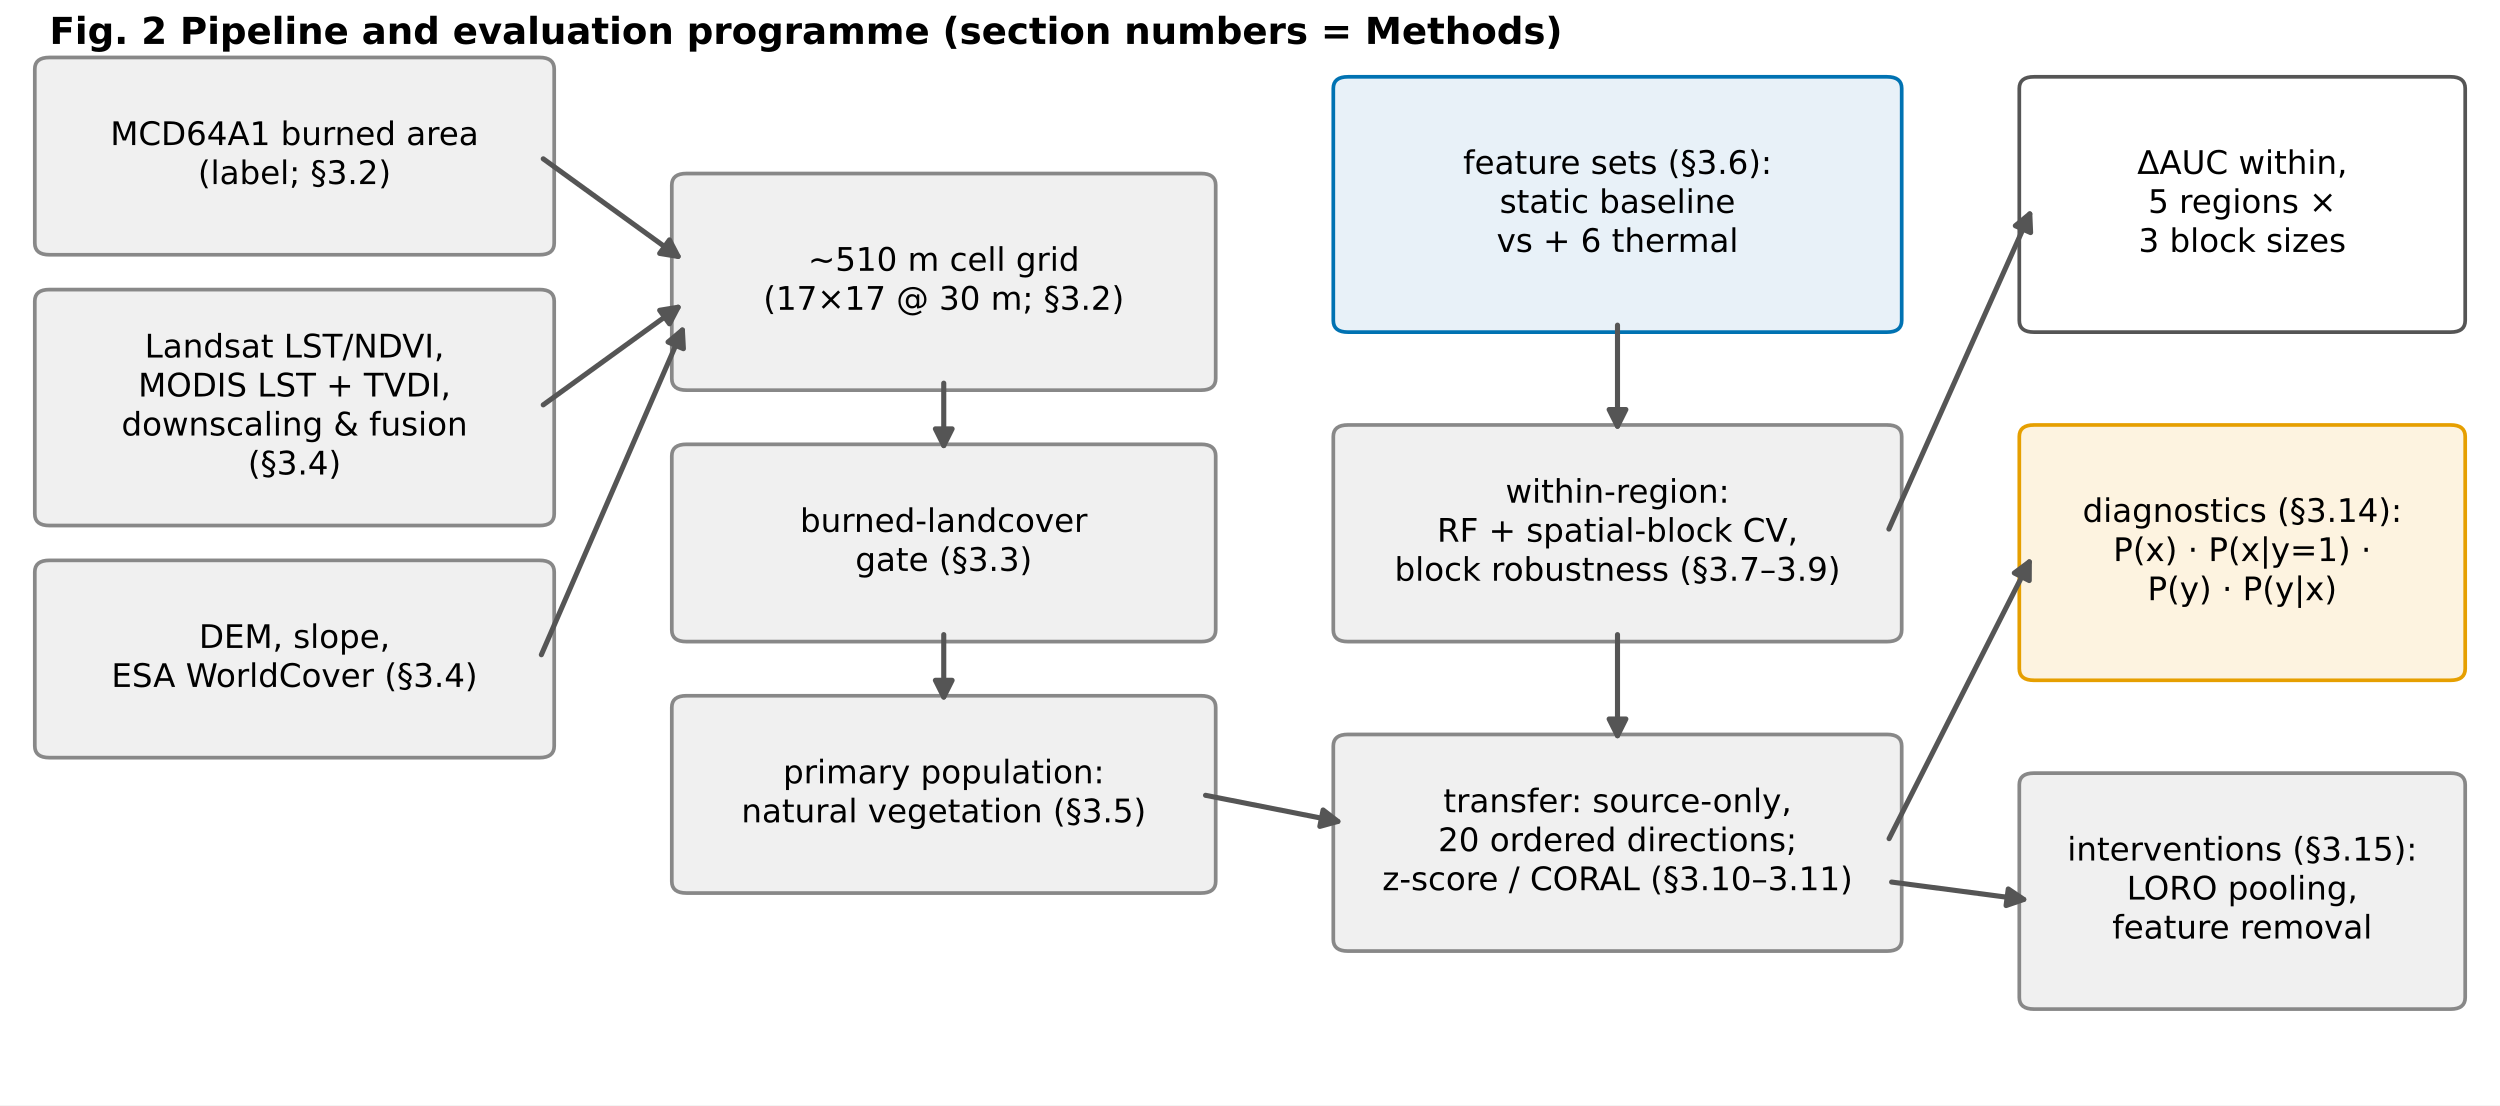
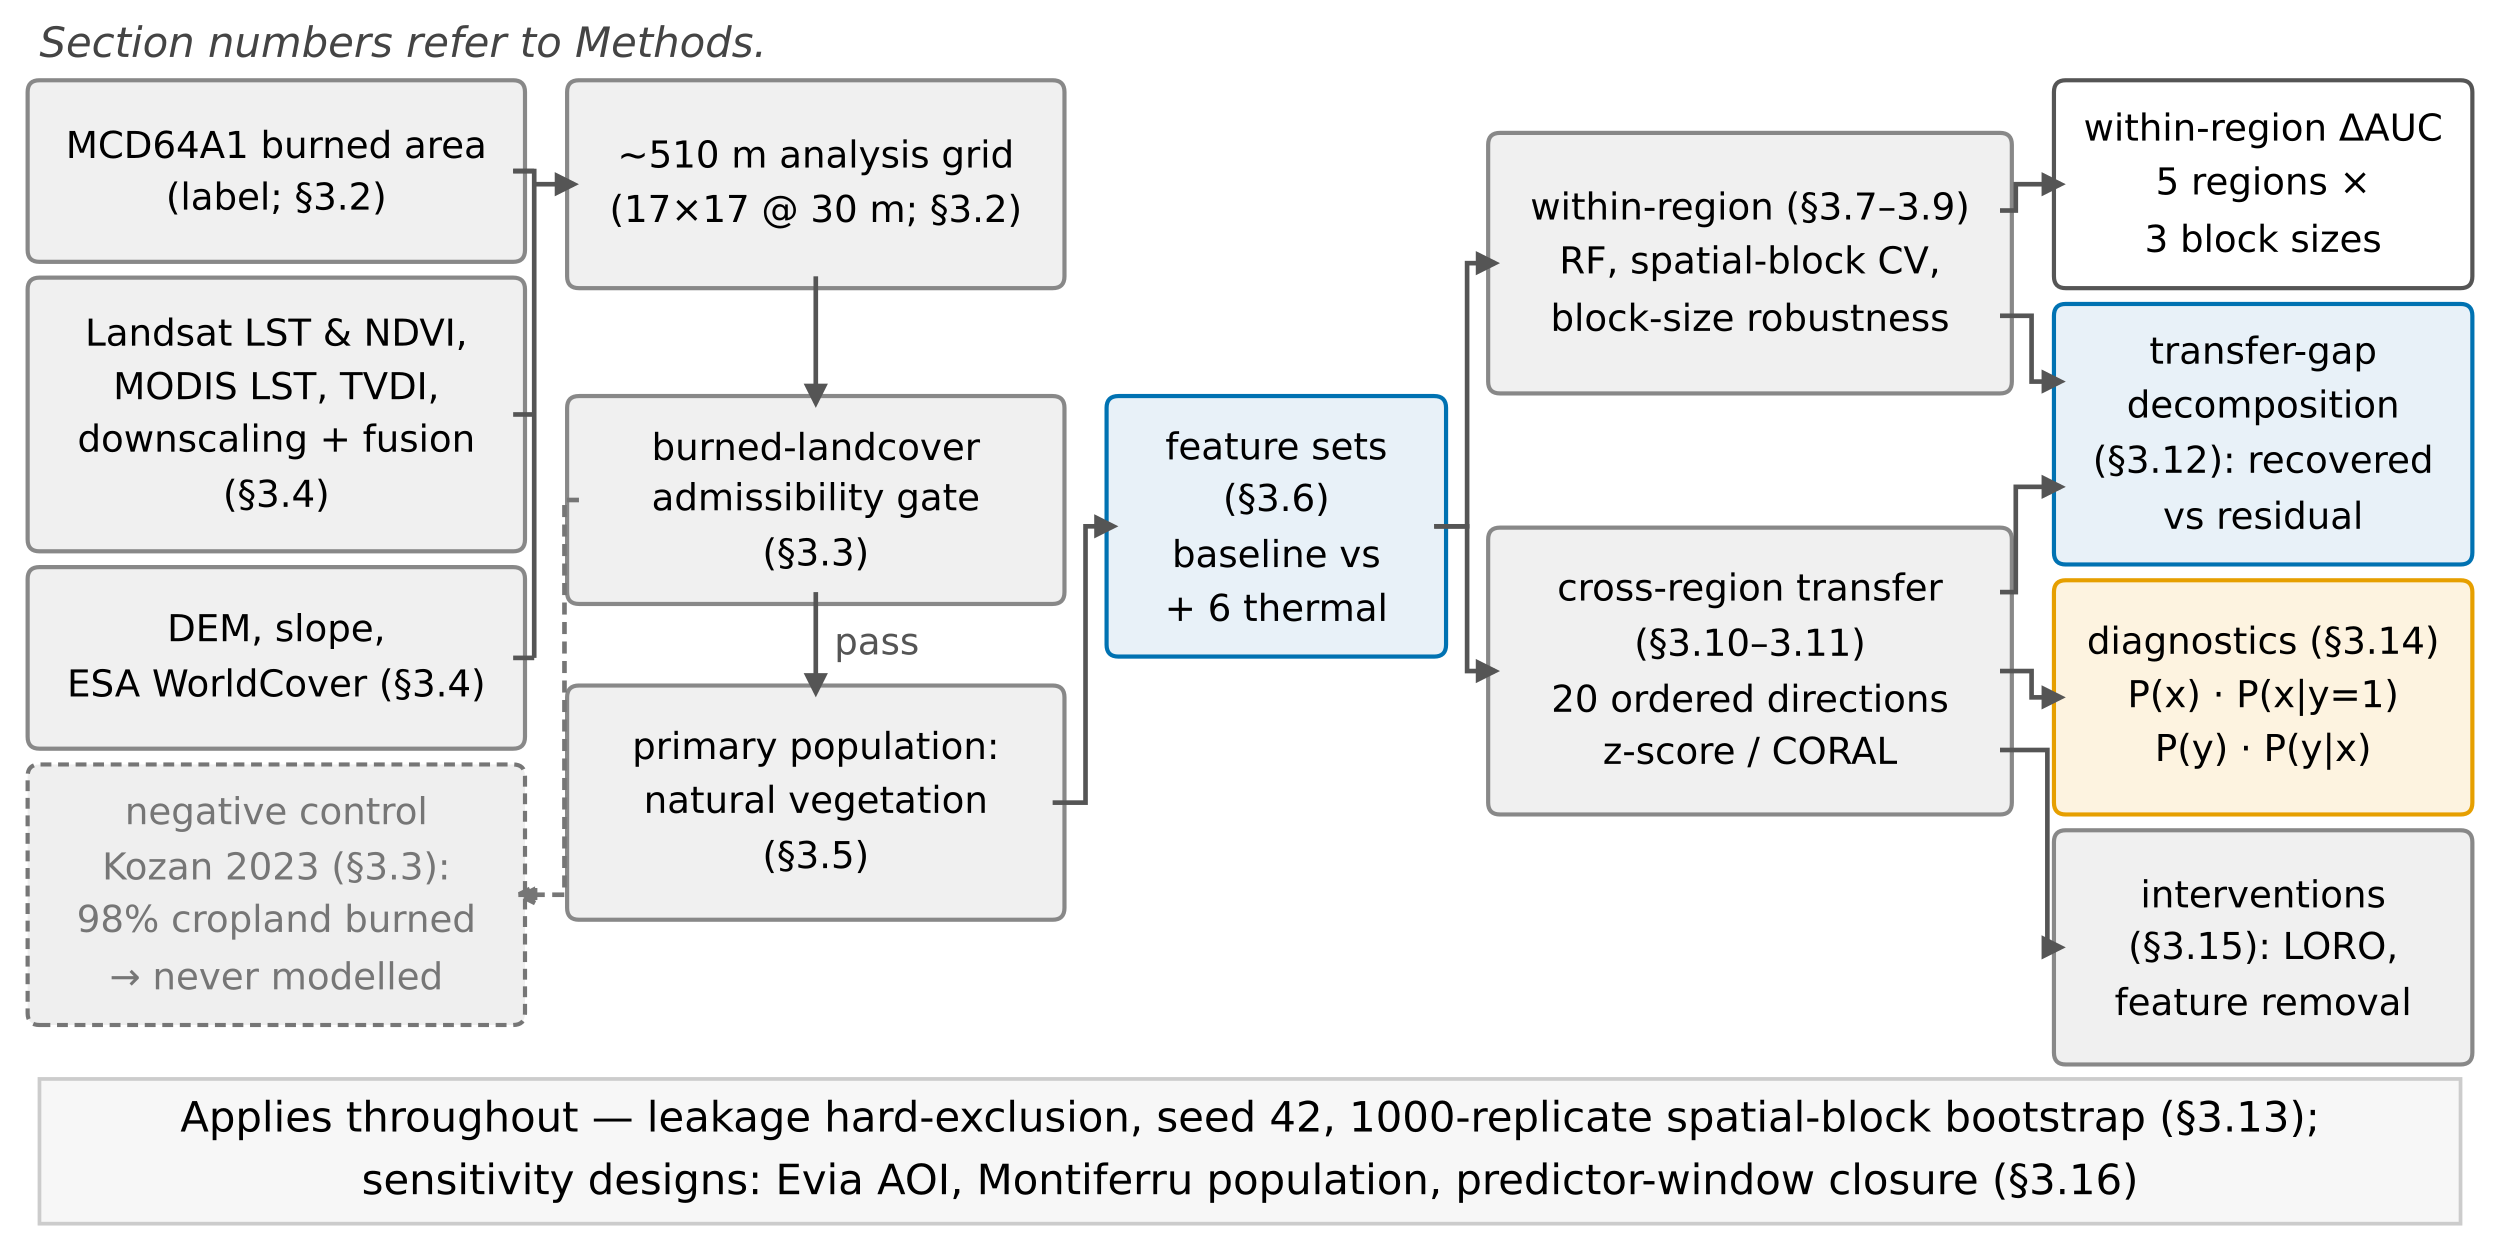
- <svg xmlns="http://www.w3.org/2000/svg" width="538.583pt" height="238.11pt" viewBox="0 0 538.583 238.11" version="1.1">
+ <svg xmlns="http://www.w3.org/2000/svg" width="538.583pt" height="269.291pt" viewBox="0 0 538.583 269.291" version="1.1">
  <defs>
    <style type="text/css">*{stroke-linejoin: round; stroke-linecap: butt}</style>
  </defs>
  <g id="figure_1">
    <g id="patch_1">
-       <path d="M 0 238.11  L 538.583 238.11  L 538.583 0  L 0 0  z " style="fill: #ffffff" />
+       <path d="M 0 269.291  L 538.583 269.291  L 538.583 0  L 0 0  z " style="fill: #ffffff" />
    </g>
    <g id="axes_1">
      <g id="patch_2">
-         <path d="M 10.664 54.884  L 116.226 54.884  Q 119.393 54.884 119.393 52.384  L 119.393 14.882  Q 119.393 12.382 116.226 12.382  L 10.664 12.382  Q 7.497 12.382 7.497 14.882  L 7.497 52.384  Q 7.497 54.884 10.664 54.884  z " clip-path="url(#pa1a7fc6c0f)" style="fill: #f0f0f0; stroke: #888888; stroke-width: 0.8; stroke-linejoin: miter" />
+         <path d="M 8.504 56.409  L 110.551 56.409  Q 113.102 56.409 113.102 53.858  L 113.102 19.843  Q 113.102 17.291 110.551 17.291  L 8.504 17.291  Q 5.953 17.291 5.953 19.843  L 5.953 53.858  Q 5.953 56.409 8.504 56.409  z " clip-path="url(#pf2e8967193)" style="fill: #f0f0f0; stroke: #888888; stroke-width: 0.9; stroke-linejoin: miter" />
      </g>
      <g id="patch_3">
-         <path d="M 10.664 113.221  L 116.226 113.221  Q 119.393 113.221 119.393 110.721  L 119.393 64.885  Q 119.393 62.385 116.226 62.385  L 10.664 62.385  Q 7.497 62.385 7.497 64.885  L 7.497 110.721  Q 7.497 113.221 10.664 113.221  z " clip-path="url(#pa1a7fc6c0f)" style="fill: #f0f0f0; stroke: #888888; stroke-width: 0.8; stroke-linejoin: miter" />
+         <path d="M 8.504 118.772  L 110.551 118.772  Q 113.102 118.772 113.102 116.22  L 113.102 62.362  Q 113.102 59.811 110.551 59.811  L 8.504 59.811  Q 5.953 59.811 5.953 62.362  L 5.953 116.22  Q 5.953 118.772 8.504 118.772  z " clip-path="url(#pf2e8967193)" style="fill: #f0f0f0; stroke: #888888; stroke-width: 0.9; stroke-linejoin: miter" />
      </g>
      <g id="patch_4">
-         <path d="M 10.664 163.225  L 116.226 163.225  Q 119.393 163.225 119.393 160.724  L 119.393 123.222  Q 119.393 120.722 116.226 120.722  L 10.664 120.722  Q 7.497 120.722 7.497 123.222  L 7.497 160.724  Q 7.497 163.225 10.664 163.225  z " clip-path="url(#pa1a7fc6c0f)" style="fill: #f0f0f0; stroke: #888888; stroke-width: 0.8; stroke-linejoin: miter" />
+         <path d="M 8.504 161.291  L 110.551 161.291  Q 113.102 161.291 113.102 158.74  L 113.102 124.724  Q 113.102 122.173 110.551 122.173  L 8.504 122.173  Q 5.953 122.173 5.953 124.724  L 5.953 158.74  Q 5.953 161.291 8.504 161.291  z " clip-path="url(#pf2e8967193)" style="fill: #f0f0f0; stroke: #888888; stroke-width: 0.9; stroke-linejoin: miter" />
      </g>
      <g id="patch_5">
-         <path d="M 147.895 84.053  L 258.735 84.053  Q 261.902 84.053 261.902 81.553  L 261.902 39.883  Q 261.902 37.383 258.735 37.383  L 147.895 37.383  Q 144.728 37.383 144.728 39.883  L 144.728 81.553  Q 144.728 84.053 147.895 84.053  z " clip-path="url(#pa1a7fc6c0f)" style="fill: #f0f0f0; stroke: #888888; stroke-width: 0.8; stroke-linejoin: miter" />
+         <path d="M 8.504 220.819  L 110.551 220.819  Q 113.102 220.819 113.102 218.268  L 113.102 167.244  Q 113.102 164.693 110.551 164.693  L 8.504 164.693  Q 5.953 164.693 5.953 167.244  L 5.953 218.268  Q 5.953 220.819 8.504 220.819  z " clip-path="url(#pf2e8967193)" style="fill: #efefef; stroke-dasharray: 2.34,1.44; stroke-dashoffset: 0; stroke: #767676; stroke-width: 0.9; stroke-linejoin: miter" />
      </g>
      <g id="patch_6">
-         <path d="M 147.895 138.223  L 258.735 138.223  Q 261.902 138.223 261.902 135.723  L 261.902 98.22  Q 261.902 95.72 258.735 95.72  L 147.895 95.72  Q 144.728 95.72 144.728 98.22  L 144.728 135.723  Q 144.728 138.223 147.895 138.223  z " clip-path="url(#pa1a7fc6c0f)" style="fill: #f0f0f0; stroke: #888888; stroke-width: 0.8; stroke-linejoin: miter" />
+         <path d="M 124.724 62.079  L 226.772 62.079  Q 229.323 62.079 229.323 59.528  L 229.323 19.843  Q 229.323 17.291 226.772 17.291  L 124.724 17.291  Q 122.173 17.291 122.173 19.843  L 122.173 59.528  Q 122.173 62.079 124.724 62.079  z " clip-path="url(#pf2e8967193)" style="fill: #f0f0f0; stroke: #888888; stroke-width: 0.9; stroke-linejoin: miter" />
      </g>
      <g id="patch_7">
-         <path d="M 147.895 192.393  L 258.735 192.393  Q 261.902 192.393 261.902 189.893  L 261.902 152.391  Q 261.902 149.89 258.735 149.89  L 147.895 149.89  Q 144.728 149.89 144.728 152.391  L 144.728 189.893  Q 144.728 192.393 147.895 192.393  z " clip-path="url(#pa1a7fc6c0f)" style="fill: #f0f0f0; stroke: #888888; stroke-width: 0.8; stroke-linejoin: miter" />
+         <path d="M 124.724 130.11  L 226.772 130.11  Q 229.323 130.11 229.323 127.559  L 229.323 87.874  Q 229.323 85.323 226.772 85.323  L 124.724 85.323  Q 122.173 85.323 122.173 87.874  L 122.173 127.559  Q 122.173 130.11 124.724 130.11  z " clip-path="url(#pf2e8967193)" style="fill: #f0f0f0; stroke: #888888; stroke-width: 0.9; stroke-linejoin: miter" />
      </g>
      <g id="patch_8">
-         <path d="M 117.034 34.218  Q 132.059 45.091 146.089 55.244  " clip-path="url(#pa1a7fc6c0f)" style="fill: none; stroke: #555555; stroke-width: 1.1; stroke-linecap: round" />
-         <path d="M 144.227 51.675  L 146.089 55.244  L 142.117 54.592  z " clip-path="url(#pa1a7fc6c0f)" style="fill: #555555; stroke: #555555; stroke-width: 1.1; stroke-linecap: round" />
+         <path d="M 124.724 198.142  L 226.772 198.142  Q 229.323 198.142 229.323 195.591  L 229.323 150.236  Q 229.323 147.685 226.772 147.685  L 124.724 147.685  Q 122.173 147.685 122.173 150.236  L 122.173 195.591  Q 122.173 198.142 124.724 198.142  z " clip-path="url(#pf2e8967193)" style="fill: #f0f0f0; stroke: #888888; stroke-width: 0.9; stroke-linejoin: miter" />
      </g>
      <g id="patch_9">
-         <path d="M 117.034 87.218  Q 132.059 76.345 146.089 66.192  " clip-path="url(#pa1a7fc6c0f)" style="fill: none; stroke: #555555; stroke-width: 1.1; stroke-linecap: round" />
-         <path d="M 142.117 66.845  L 146.089 66.192  L 144.227 69.761  z " clip-path="url(#pa1a7fc6c0f)" style="fill: #555555; stroke: #555555; stroke-width: 1.1; stroke-linecap: round" />
+         <path d="M 240.945 141.449  L 308.976 141.449  Q 311.528 141.449 311.528 138.898  L 311.528 87.874  Q 311.528 85.323 308.976 85.323  L 240.945 85.323  Q 238.394 85.323 238.394 87.874  L 238.394 138.898  Q 238.394 141.449 240.945 141.449  z " clip-path="url(#pf2e8967193)" style="fill: #e8f1f8; stroke: #0072b2; stroke-width: 0.9; stroke-linejoin: miter" />
      </g>
      <g id="patch_10">
-         <path d="M 116.626 141.052  Q 132.061 105.511 147.006 71.098  " clip-path="url(#pa1a7fc6c0f)" style="fill: none; stroke: #555555; stroke-width: 1.1; stroke-linecap: round" />
-         <path d="M 143.921 73.684  L 147.006 71.098  L 147.223 75.118  z " clip-path="url(#pa1a7fc6c0f)" style="fill: #555555; stroke: #555555; stroke-width: 1.1; stroke-linecap: round" />
+         <path d="M 323.15 84.756  L 430.866 84.756  Q 433.417 84.756 433.417 82.205  L 433.417 31.181  Q 433.417 28.63 430.866 28.63  L 323.15 28.63  Q 320.598 28.63 320.598 31.181  L 320.598 82.205  Q 320.598 84.756 323.15 84.756  z " clip-path="url(#pf2e8967193)" style="fill: #f0f0f0; stroke: #888888; stroke-width: 0.9; stroke-linejoin: miter" />
      </g>
      <g id="patch_11">
-         <path d="M 203.315 82.55  Q 203.315 89.886 203.315 95.992  " clip-path="url(#pa1a7fc6c0f)" style="fill: none; stroke: #555555; stroke-width: 1.1; stroke-linecap: round" />
-         <path d="M 205.115 92.392  L 203.315 95.992  L 201.515 92.392  z " clip-path="url(#pa1a7fc6c0f)" style="fill: #555555; stroke: #555555; stroke-width: 1.1; stroke-linecap: round" />
+         <path d="M 323.15 175.465  L 430.866 175.465  Q 433.417 175.465 433.417 172.913  L 433.417 116.22  Q 433.417 113.669 430.866 113.669  L 323.15 113.669  Q 320.598 113.669 320.598 116.22  L 320.598 172.913  Q 320.598 175.465 323.15 175.465  z " clip-path="url(#pf2e8967193)" style="fill: #f0f0f0; stroke: #888888; stroke-width: 0.9; stroke-linejoin: miter" />
      </g>
      <g id="patch_12">
-         <path d="M 203.315 136.72  Q 203.315 144.056 203.315 150.162  " clip-path="url(#pa1a7fc6c0f)" style="fill: none; stroke: #555555; stroke-width: 1.1; stroke-linecap: round" />
-         <path d="M 205.115 146.562  L 203.315 150.162  L 201.515 146.562  z " clip-path="url(#pa1a7fc6c0f)" style="fill: #555555; stroke: #555555; stroke-width: 1.1; stroke-linecap: round" />
+         <path d="M 445.039 62.079  L 530.079 62.079  Q 532.63 62.079 532.63 59.528  L 532.63 19.843  Q 532.63 17.291 530.079 17.291  L 445.039 17.291  Q 442.488 17.291 442.488 19.843  L 442.488 59.528  Q 442.488 62.079 445.039 62.079  z " clip-path="url(#pf2e8967193)" style="fill: #ffffff; stroke: #555555; stroke-width: 0.9; stroke-linejoin: miter" />
      </g>
      <g id="patch_13">
-         <path d="M 290.404 71.552  L 406.522 71.552  Q 409.689 71.552 409.689 69.052  L 409.689 19.049  Q 409.689 16.549 406.522 16.549  L 290.404 16.549  Q 287.237 16.549 287.237 19.049  L 287.237 69.052  Q 287.237 71.552 290.404 71.552  z " clip-path="url(#pa1a7fc6c0f)" style="fill: #e8f1f8; stroke: #0072b2; stroke-width: 0.8; stroke-linejoin: miter" />
+         <path d="M 445.039 121.606  L 530.079 121.606  Q 532.63 121.606 532.63 119.055  L 532.63 68.031  Q 532.63 65.48 530.079 65.48  L 445.039 65.48  Q 442.488 65.48 442.488 68.031  L 442.488 119.055  Q 442.488 121.606 445.039 121.606  z " clip-path="url(#pf2e8967193)" style="fill: #e8f1f8; stroke: #0072b2; stroke-width: 0.9; stroke-linejoin: miter" />
      </g>
      <g id="patch_14">
-         <path d="M 290.404 138.223  L 406.522 138.223  Q 409.689 138.223 409.689 135.723  L 409.689 94.054  Q 409.689 91.553 406.522 91.553  L 290.404 91.553  Q 287.237 91.553 287.237 94.054  L 287.237 135.723  Q 287.237 138.223 290.404 138.223  z " clip-path="url(#pa1a7fc6c0f)" style="fill: #f0f0f0; stroke: #888888; stroke-width: 0.8; stroke-linejoin: miter" />
+         <path d="M 445.039 175.465  L 530.079 175.465  Q 532.63 175.465 532.63 172.913  L 532.63 127.559  Q 532.63 125.008 530.079 125.008  L 445.039 125.008  Q 442.488 125.008 442.488 127.559  L 442.488 172.913  Q 442.488 175.465 445.039 175.465  z " clip-path="url(#pf2e8967193)" style="fill: #fdf3e0; stroke: #e69f00; stroke-width: 0.9; stroke-linejoin: miter" />
      </g>
      <g id="patch_15">
-         <path d="M 290.404 204.894  L 406.522 204.894  Q 409.689 204.894 409.689 202.394  L 409.689 160.724  Q 409.689 158.224 406.522 158.224  L 290.404 158.224  Q 287.237 158.224 287.237 160.724  L 287.237 202.394  Q 287.237 204.894 290.404 204.894  z " clip-path="url(#pa1a7fc6c0f)" style="fill: #f0f0f0; stroke: #888888; stroke-width: 0.8; stroke-linejoin: miter" />
+         <path d="M 445.039 229.323  L 530.079 229.323  Q 532.63 229.323 532.63 226.772  L 532.63 181.417  Q 532.63 178.866 530.079 178.866  L 445.039 178.866  Q 442.488 178.866 442.488 181.417  L 442.488 226.772  Q 442.488 229.323 445.039 229.323  z " clip-path="url(#pf2e8967193)" style="fill: #f0f0f0; stroke: #888888; stroke-width: 0.9; stroke-linejoin: miter" />
      </g>
      <g id="patch_16">
-         <path d="M 259.713 171.335  Q 274.57 174.267 288.219 176.961  " clip-path="url(#pa1a7fc6c0f)" style="fill: none; stroke: #555555; stroke-width: 1.1; stroke-linecap: round" />
-         <path d="M 285.036 174.498  L 288.219 176.961  L 284.339 178.03  z " clip-path="url(#pa1a7fc6c0f)" style="fill: #555555; stroke: #555555; stroke-width: 1.1; stroke-linecap: round" />
+         <path d="M 8.504 263.622  L 530.079 263.622  L 530.079 232.441  L 8.504 232.441  z " clip-path="url(#pf2e8967193)" style="fill: #f7f7f7; stroke: #cccccc; stroke-width: 0.8; stroke-linejoin: miter" />
      </g>
      <g id="patch_17">
-         <path d="M 348.463 70.05  Q 348.463 81.552 348.463 91.825  " clip-path="url(#pa1a7fc6c0f)" style="fill: none; stroke: #555555; stroke-width: 1.1; stroke-linecap: round" />
-         <path d="M 350.263 88.225  L 348.463 91.825  L 346.663 88.225  z " clip-path="url(#pa1a7fc6c0f)" style="fill: #555555; stroke: #555555; stroke-width: 1.1; stroke-linecap: round" />
+         <path d="M 110.551 36.85  L 115.087 36.85  L 115.087 141.732  " clip-path="url(#pf2e8967193)" style="fill: none; stroke: #555555; stroke-linejoin: miter" />
      </g>
      <g id="patch_18">
-         <path d="M 348.463 136.721  Q 348.463 148.223 348.463 158.495  " clip-path="url(#pa1a7fc6c0f)" style="fill: none; stroke: #555555; stroke-width: 1.1; stroke-linecap: round" />
-         <path d="M 350.263 154.895  L 348.463 158.495  L 346.663 154.895  z " clip-path="url(#pa1a7fc6c0f)" style="fill: #555555; stroke: #555555; stroke-width: 1.1; stroke-linecap: round" />
+         <path d="M 110.551 36.85  L 115.087 36.85  " clip-path="url(#pf2e8967193)" style="fill: none; stroke: #555555; stroke-linejoin: miter" />
      </g>
      <g id="patch_19">
-         <path d="M 438.191 71.552  L 527.919 71.552  Q 531.086 71.552 531.086 69.052  L 531.086 19.049  Q 531.086 16.549 527.919 16.549  L 438.191 16.549  Q 435.024 16.549 435.024 19.049  L 435.024 69.052  Q 435.024 71.552 438.191 71.552  z " clip-path="url(#pa1a7fc6c0f)" style="fill: #ffffff; stroke: #555555; stroke-width: 0.8; stroke-linejoin: miter" />
+         <path d="M 110.551 89.291  L 115.087 89.291  " clip-path="url(#pf2e8967193)" style="fill: none; stroke: #555555; stroke-linejoin: miter" />
      </g>
      <g id="patch_20">
-         <path d="M 438.191 146.557  L 527.919 146.557  Q 531.086 146.557 531.086 144.057  L 531.086 94.054  Q 531.086 91.553 527.919 91.553  L 438.191 91.553  Q 435.024 91.553 435.024 94.054  L 435.024 144.057  Q 435.024 146.557 438.191 146.557  z " clip-path="url(#pa1a7fc6c0f)" style="fill: #fdf3e0; stroke: #e69f00; stroke-width: 0.8; stroke-linejoin: miter" />
+         <path d="M 110.551 141.732  L 115.087 141.732  " clip-path="url(#pf2e8967193)" style="fill: none; stroke: #555555; stroke-linejoin: miter" />
      </g>
      <g id="patch_21">
-         <path d="M 438.191 217.395  L 527.919 217.395  Q 531.086 217.395 531.086 214.894  L 531.086 169.058  Q 531.086 166.558 527.919 166.558  L 438.191 166.558  Q 435.024 166.558 435.024 169.058  L 435.024 214.894  Q 435.024 217.395 438.191 217.395  z " clip-path="url(#pa1a7fc6c0f)" style="fill: #f0f0f0; stroke: #888888; stroke-width: 0.8; stroke-linejoin: miter" />
+         <path d="M 115.087 39.685  L 123.606 39.685  " clip-path="url(#pf2e8967193)" style="fill: none; stroke: #555555; stroke-linejoin: miter" />
+         <path d="M 120.006 37.885  L 123.606 39.685  L 120.006 41.485  z " clip-path="url(#pf2e8967193)" style="fill: #555555; stroke: #555555; stroke-linejoin: miter" />
      </g>
      <g id="patch_22">
-         <path d="M 406.93 113.976  Q 422.357 79.468 437.283 46.082  " clip-path="url(#pa1a7fc6c0f)" style="fill: none; stroke: #555555; stroke-width: 1.1; stroke-linecap: round" />
-         <path d="M 434.17 48.634  L 437.283 46.082  L 437.457 50.103  z " clip-path="url(#pa1a7fc6c0f)" style="fill: #555555; stroke: #555555; stroke-width: 1.1; stroke-linecap: round" />
+         <path d="M 175.748 59.528  L 175.748 86.756  " clip-path="url(#pf2e8967193)" style="fill: none; stroke: #555555; stroke-linejoin: miter" />
+         <path d="M 177.548 83.156  L 175.748 86.756  L 173.948 83.156  z " clip-path="url(#pf2e8967193)" style="fill: #555555; stroke: #555555; stroke-linejoin: miter" />
      </g>
      <g id="patch_23">
-         <path d="M 406.973 180.67  Q 422.356 150.308 437.183 121.043  " clip-path="url(#pa1a7fc6c0f)" style="fill: none; stroke: #555555; stroke-width: 1.1; stroke-linecap: round" />
-         <path d="M 433.951 123.441  L 437.183 121.043  L 437.162 125.068  z " clip-path="url(#pa1a7fc6c0f)" style="fill: #555555; stroke: #555555; stroke-width: 1.1; stroke-linecap: round" />
+         <path d="M 175.748 127.559  L 175.748 149.118  " clip-path="url(#pf2e8967193)" style="fill: none; stroke: #555555; stroke-linejoin: miter" />
+         <path d="M 177.548 145.518  L 175.748 149.118  L 173.948 145.518  z " clip-path="url(#pf2e8967193)" style="fill: #555555; stroke: #555555; stroke-linejoin: miter" />
      </g>
      <g id="patch_24">
-         <path d="M 407.516 190.024  Q 422.357 191.976 435.979 193.769  " clip-path="url(#pa1a7fc6c0f)" style="fill: none; stroke: #555555; stroke-width: 1.1; stroke-linecap: round" />
-         <path d="M 432.645 191.515  L 435.979 193.769  L 432.175 195.084  z " clip-path="url(#pa1a7fc6c0f)" style="fill: #555555; stroke: #555555; stroke-width: 1.1; stroke-linecap: round" />
+         <path d="M 124.724 107.717  L 121.606 107.717  L 121.606 192.756  L 111.669 192.756  " clip-path="url(#pf2e8967193)" style="fill: none; stroke-dasharray: 2.6,1.6; stroke-dashoffset: 0; stroke: #767676; stroke-linejoin: miter" />
+         <path d="M 115.269 194.556  L 111.669 192.756  L 115.269 190.956  z " clip-path="url(#pf2e8967193)" style="fill: #767676; stroke-dasharray: 2.6,1.6; stroke-dashoffset: 0; stroke: #767676; stroke-linejoin: miter" />
+       </g>
+       <g id="patch_25">
+         <path d="M 226.772 172.913  L 233.858 172.913  L 233.858 113.386  L 239.827 113.386  " clip-path="url(#pf2e8967193)" style="fill: none; stroke: #555555; stroke-linejoin: miter" />
+         <path d="M 236.227 111.586  L 239.827 113.386  L 236.227 115.186  z " clip-path="url(#pf2e8967193)" style="fill: #555555; stroke: #555555; stroke-linejoin: miter" />
+       </g>
+       <g id="patch_26">
+         <path d="M 308.976 113.386  L 316.063 113.386  L 316.063 56.693  L 322.032 56.693  " clip-path="url(#pf2e8967193)" style="fill: none; stroke: #555555; stroke-linejoin: miter" />
+         <path d="M 318.432 54.893  L 322.032 56.693  L 318.432 58.493  z " clip-path="url(#pf2e8967193)" style="fill: #555555; stroke: #555555; stroke-linejoin: miter" />
+       </g>
+       <g id="patch_27">
+         <path d="M 308.976 113.386  L 316.063 113.386  L 316.063 144.567  L 322.032 144.567  " clip-path="url(#pf2e8967193)" style="fill: none; stroke: #555555; stroke-linejoin: miter" />
+         <path d="M 318.432 142.767  L 322.032 144.567  L 318.432 146.367  z " clip-path="url(#pf2e8967193)" style="fill: #555555; stroke: #555555; stroke-linejoin: miter" />
+       </g>
+       <g id="patch_28">
+         <path d="M 430.866 45.354  L 434.268 45.354  L 434.268 39.685  L 443.921 39.685  " clip-path="url(#pf2e8967193)" style="fill: none; stroke: #555555; stroke-linejoin: miter" />
+         <path d="M 440.321 37.885  L 443.921 39.685  L 440.321 41.485  z " clip-path="url(#pf2e8967193)" style="fill: #555555; stroke: #555555; stroke-linejoin: miter" />
+       </g>
+       <g id="patch_29">
+         <path d="M 430.866 68.031  L 437.669 68.031  L 437.669 82.205  L 443.921 82.205  " clip-path="url(#pf2e8967193)" style="fill: none; stroke: #555555; stroke-linejoin: miter" />
+         <path d="M 440.321 80.405  L 443.921 82.205  L 440.321 84.005  z " clip-path="url(#pf2e8967193)" style="fill: #555555; stroke: #555555; stroke-linejoin: miter" />
+       </g>
+       <g id="patch_30">
+         <path d="M 430.866 127.559  L 434.268 127.559  L 434.268 104.882  L 443.921 104.882  " clip-path="url(#pf2e8967193)" style="fill: none; stroke: #555555; stroke-linejoin: miter" />
+         <path d="M 440.321 103.082  L 443.921 104.882  L 440.321 106.682  z " clip-path="url(#pf2e8967193)" style="fill: #555555; stroke: #555555; stroke-linejoin: miter" />
+       </g>
+       <g id="patch_31">
+         <path d="M 430.866 144.567  L 437.669 144.567  L 437.669 150.236  L 443.921 150.236  " clip-path="url(#pf2e8967193)" style="fill: none; stroke: #555555; stroke-linejoin: miter" />
+         <path d="M 440.321 148.436  L 443.921 150.236  L 440.321 152.036  z " clip-path="url(#pf2e8967193)" style="fill: #555555; stroke: #555555; stroke-linejoin: miter" />
+       </g>
+       <g id="patch_32">
+         <path d="M 430.866 161.575  L 441.071 161.575  L 441.071 204.094  L 443.921 204.094  " clip-path="url(#pf2e8967193)" style="fill: none; stroke: #555555; stroke-linejoin: miter" />
+         <path d="M 440.321 202.294  L 443.921 204.094  L 440.321 205.894  z " clip-path="url(#pf2e8967193)" style="fill: #555555; stroke: #555555; stroke-linejoin: miter" />
      </g>
      <g id="text_1">
-         <text style="font-size: 7px; font-family: 'DejaVu Sans', 'Bitstream Vera Sans', 'Computer Modern Sans Serif', 'Lucida Grande', 'Verdana', 'Geneva', 'Lucid', 'Arial', 'Helvetica', 'Avant Garde', sans-serif" transform="translate(23.77035 31.25075)">MCD64A1 burned area</text>
-         <text style="font-size: 7px; font-family: 'DejaVu Sans', 'Bitstream Vera Sans', 'Computer Modern Sans Serif', 'Lucida Grande', 'Verdana', 'Geneva', 'Lucid', 'Arial', 'Helvetica', 'Avant Garde', sans-serif" transform="translate(42.64137 39.65266)">(label; §3.2)</text>
+         <text style="font-size: 8px; font-family: 'DejaVu Sans', 'Bitstream Vera Sans', 'Computer Modern Sans Serif', 'Lucida Grande', 'Verdana', 'Geneva', 'Lucid', 'Arial', 'Helvetica', 'Avant Garde', sans-serif; text-anchor: start; fill: #555555" x="179.717" y="140.976" transform="rotate(-0 179.7165 140.9758)">pass</text>
      </g>
      <g id="text_2">
-         <text style="font-size: 7px; font-family: 'DejaVu Sans', 'Bitstream Vera Sans', 'Computer Modern Sans Serif', 'Lucida Grande', 'Verdana', 'Geneva', 'Lucid', 'Arial', 'Helvetica', 'Avant Garde', sans-serif" transform="translate(31.17723 77.01946)">Landsat LST/NDVI,</text>
-         <text style="font-size: 7px; font-family: 'DejaVu Sans', 'Bitstream Vera Sans', 'Computer Modern Sans Serif', 'Lucida Grande', 'Verdana', 'Geneva', 'Lucid', 'Arial', 'Helvetica', 'Avant Garde', sans-serif" transform="translate(29.76902 85.42082)">MODIS LST + TVDI,</text>
-         <text style="font-size: 7px; font-family: 'DejaVu Sans', 'Bitstream Vera Sans', 'Computer Modern Sans Serif', 'Lucida Grande', 'Verdana', 'Geneva', 'Lucid', 'Arial', 'Helvetica', 'Avant Garde', sans-serif" transform="translate(26.16402 93.82274)">downscaling &amp; fusion</text>
-         <text style="font-size: 7px; font-family: 'DejaVu Sans', 'Bitstream Vera Sans', 'Computer Modern Sans Serif', 'Lucida Grande', 'Verdana', 'Geneva', 'Lucid', 'Arial', 'Helvetica', 'Avant Garde', sans-serif" transform="translate(53.39785 102.2241)">(§3.4)</text>
+         <text style="font-size: 9px; font-family: 'DejaVu Sans', 'Bitstream Vera Sans', 'Computer Modern Sans Serif', 'Lucida Grande', 'Verdana', 'Geneva', 'Lucid', 'Arial', 'Helvetica', 'Avant Garde', sans-serif" transform="translate(38.84985 243.7649)">Applies throughout — leakage hard-exclusion, seed 42, 1000-replicate spatial-block bootstrap (§3.13);</text>
+         <text style="font-size: 9px; font-family: 'DejaVu Sans', 'Bitstream Vera Sans', 'Computer Modern Sans Serif', 'Lucida Grande', 'Verdana', 'Geneva', 'Lucid', 'Arial', 'Helvetica', 'Avant Garde', sans-serif" transform="translate(77.91899 257.2649)">sensitivity designs: Evia AOI, Montiferru population, predictor-window closure (§3.16)</text>
      </g>
      <g id="text_3">
-         <text style="font-size: 7px; font-family: 'DejaVu Sans', 'Bitstream Vera Sans', 'Computer Modern Sans Serif', 'Lucida Grande', 'Verdana', 'Geneva', 'Lucid', 'Arial', 'Helvetica', 'Avant Garde', sans-serif" transform="translate(42.86887 139.5909)">DEM, slope,</text>
-         <text style="font-size: 7px; font-family: 'DejaVu Sans', 'Bitstream Vera Sans', 'Computer Modern Sans Serif', 'Lucida Grande', 'Verdana', 'Geneva', 'Lucid', 'Arial', 'Helvetica', 'Avant Garde', sans-serif" transform="translate(24.00059 147.9928)">ESA WorldCover (§3.4)</text>
+         <text style="font-style: italic; font-size: 9px; font-family: 'DejaVu Sans', 'Bitstream Vera Sans', 'Computer Modern Sans Serif', 'Lucida Grande', 'Verdana', 'Geneva', 'Lucid', 'Arial', 'Helvetica', 'Avant Garde', sans-serif; text-anchor: start; fill: #444444" x="8.504" y="12.26" transform="rotate(-0 8.503937 12.2595)">Section numbers refer to Methods.</text>
      </g>
      <g id="text_4">
-         <text style="font-size: 7px; font-family: 'DejaVu Sans', 'Bitstream Vera Sans', 'Computer Modern Sans Serif', 'Lucida Grande', 'Verdana', 'Geneva', 'Lucid', 'Arial', 'Helvetica', 'Avant Garde', sans-serif" transform="translate(174.0774 58.33606)">~510 m cell grid</text>
-         <text style="font-size: 7px; font-family: 'DejaVu Sans', 'Bitstream Vera Sans', 'Computer Modern Sans Serif', 'Lucida Grande', 'Verdana', 'Geneva', 'Lucid', 'Arial', 'Helvetica', 'Avant Garde', sans-serif" transform="translate(164.436 66.73743)">(17×17 @ 30 m; §3.2)</text>
+         <text style="font-size: 8px; font-family: 'DejaVu Sans', 'Bitstream Vera Sans', 'Computer Modern Sans Serif', 'Lucida Grande', 'Verdana', 'Geneva', 'Lucid', 'Arial', 'Helvetica', 'Avant Garde', sans-serif" transform="translate(14.18506 34.03289)">MCD64A1 burned area</text>
+         <text style="font-size: 8px; font-family: 'DejaVu Sans', 'Bitstream Vera Sans', 'Computer Modern Sans Serif', 'Lucida Grande', 'Verdana', 'Geneva', 'Lucid', 'Arial', 'Helvetica', 'Avant Garde', sans-serif" transform="translate(35.75193 45.16227)">(label; §3.2)</text>
      </g>
      <g id="text_5">
-         <text style="font-size: 7px; font-family: 'DejaVu Sans', 'Bitstream Vera Sans', 'Computer Modern Sans Serif', 'Lucida Grande', 'Verdana', 'Geneva', 'Lucid', 'Arial', 'Helvetica', 'Avant Garde', sans-serif" transform="translate(172.3536 114.5896)">burned-landcover</text>
-         <text style="font-size: 7px; font-family: 'DejaVu Sans', 'Bitstream Vera Sans', 'Computer Modern Sans Serif', 'Lucida Grande', 'Verdana', 'Geneva', 'Lucid', 'Arial', 'Helvetica', 'Avant Garde', sans-serif" transform="translate(184.2629 122.991)">gate (§3.3)</text>
+         <text style="font-size: 8px; font-family: 'DejaVu Sans', 'Bitstream Vera Sans', 'Computer Modern Sans Serif', 'Lucida Grande', 'Verdana', 'Geneva', 'Lucid', 'Arial', 'Helvetica', 'Avant Garde', sans-serif" transform="translate(18.33568 74.46571)">Landsat LST &amp; NDVI,</text>
+         <text style="font-size: 8px; font-family: 'DejaVu Sans', 'Bitstream Vera Sans', 'Computer Modern Sans Serif', 'Lucida Grande', 'Verdana', 'Geneva', 'Lucid', 'Arial', 'Helvetica', 'Avant Garde', sans-serif" transform="translate(24.39256 85.99509)">MODIS LST, TVDI,</text>
+         <text style="font-size: 8px; font-family: 'DejaVu Sans', 'Bitstream Vera Sans', 'Computer Modern Sans Serif', 'Lucida Grande', 'Verdana', 'Geneva', 'Lucid', 'Arial', 'Helvetica', 'Avant Garde', sans-serif" transform="translate(16.68818 97.29884)">downscaling + fusion</text>
+         <text style="font-size: 8px; font-family: 'DejaVu Sans', 'Bitstream Vera Sans', 'Computer Modern Sans Serif', 'Lucida Grande', 'Verdana', 'Geneva', 'Lucid', 'Arial', 'Helvetica', 'Avant Garde', sans-serif" transform="translate(48.04506 109.1988)">(§3.4)</text>
      </g>
      <g id="text_6">
-         <text style="font-size: 7px; font-family: 'DejaVu Sans', 'Bitstream Vera Sans', 'Computer Modern Sans Serif', 'Lucida Grande', 'Verdana', 'Geneva', 'Lucid', 'Arial', 'Helvetica', 'Avant Garde', sans-serif" transform="translate(168.7011 168.7594)">primary population:</text>
-         <text style="font-size: 7px; font-family: 'DejaVu Sans', 'Bitstream Vera Sans', 'Computer Modern Sans Serif', 'Lucida Grande', 'Verdana', 'Geneva', 'Lucid', 'Arial', 'Helvetica', 'Avant Garde', sans-serif" transform="translate(159.7121 177.1613)">natural vegetation (§3.5)</text>
+         <text style="font-size: 8px; font-family: 'DejaVu Sans', 'Bitstream Vera Sans', 'Computer Modern Sans Serif', 'Lucida Grande', 'Verdana', 'Geneva', 'Lucid', 'Arial', 'Helvetica', 'Avant Garde', sans-serif" transform="translate(36.01193 138.1398)">DEM, slope,</text>
+         <text style="font-size: 8px; font-family: 'DejaVu Sans', 'Bitstream Vera Sans', 'Computer Modern Sans Serif', 'Lucida Grande', 'Verdana', 'Geneva', 'Lucid', 'Arial', 'Helvetica', 'Avant Garde', sans-serif" transform="translate(14.44818 150.0442)">ESA WorldCover (§3.4)</text>
      </g>
      <g id="text_7">
-         <text style="font-size: 7px; font-family: 'DejaVu Sans', 'Bitstream Vera Sans', 'Computer Modern Sans Serif', 'Lucida Grande', 'Verdana', 'Geneva', 'Lucid', 'Arial', 'Helvetica', 'Avant Garde', sans-serif" transform="translate(315.2037 37.46711)">feature sets (§3.6):</text>
-         <text style="font-size: 7px; font-family: 'DejaVu Sans', 'Bitstream Vera Sans', 'Computer Modern Sans Serif', 'Lucida Grande', 'Verdana', 'Geneva', 'Lucid', 'Arial', 'Helvetica', 'Avant Garde', sans-serif" transform="translate(323.0814 45.86903)">static baseline</text>
-         <text style="font-size: 7px; font-family: 'DejaVu Sans', 'Bitstream Vera Sans', 'Computer Modern Sans Serif', 'Lucida Grande', 'Verdana', 'Geneva', 'Lucid', 'Arial', 'Helvetica', 'Avant Garde', sans-serif" transform="translate(322.4235 54.27094)">vs + 6 thermal</text>
+         <text style="font-size: 8px; font-family: 'DejaVu Sans', 'Bitstream Vera Sans', 'Computer Modern Sans Serif', 'Lucida Grande', 'Verdana', 'Geneva', 'Lucid', 'Arial', 'Helvetica', 'Avant Garde', sans-serif; fill: #767676" transform="translate(26.89631 177.5634)">negative control</text>
+         <text style="font-size: 8px; font-family: 'DejaVu Sans', 'Bitstream Vera Sans', 'Computer Modern Sans Serif', 'Lucida Grande', 'Verdana', 'Geneva', 'Lucid', 'Arial', 'Helvetica', 'Avant Garde', sans-serif; fill: #767676" transform="translate(22.01818 189.4634)">Kozan 2023 (§3.3):</text>
+         <text style="font-size: 8px; font-family: 'DejaVu Sans', 'Bitstream Vera Sans', 'Computer Modern Sans Serif', 'Lucida Grande', 'Verdana', 'Geneva', 'Lucid', 'Arial', 'Helvetica', 'Avant Garde', sans-serif; fill: #767676" transform="translate(16.53068 200.7634)">98% cropland burned</text>
+         <text style="font-size: 8px; font-family: 'DejaVu Sans', 'Bitstream Vera Sans', 'Computer Modern Sans Serif', 'Lucida Grande', 'Verdana', 'Geneva', 'Lucid', 'Arial', 'Helvetica', 'Avant Garde', sans-serif; fill: #767676" transform="translate(23.59631 213.1384)">→ never modelled</text>
      </g>
      <g id="text_8">
-         <text style="font-size: 7px; font-family: 'DejaVu Sans', 'Bitstream Vera Sans', 'Computer Modern Sans Serif', 'Lucida Grande', 'Verdana', 'Geneva', 'Lucid', 'Arial', 'Helvetica', 'Avant Garde', sans-serif" transform="translate(324.3365 108.3049)">within-region:</text>
-         <text style="font-size: 7px; font-family: 'DejaVu Sans', 'Bitstream Vera Sans', 'Computer Modern Sans Serif', 'Lucida Grande', 'Verdana', 'Geneva', 'Lucid', 'Arial', 'Helvetica', 'Avant Garde', sans-serif" transform="translate(309.596 116.7068)">RF + spatial-block CV,</text>
-         <text style="font-size: 7px; font-family: 'DejaVu Sans', 'Bitstream Vera Sans', 'Computer Modern Sans Serif', 'Lucida Grande', 'Verdana', 'Geneva', 'Lucid', 'Arial', 'Helvetica', 'Avant Garde', sans-serif" transform="translate(300.431 125.1087)">block robustness (§3.7–3.9)</text>
+         <text style="font-size: 8px; font-family: 'DejaVu Sans', 'Bitstream Vera Sans', 'Computer Modern Sans Serif', 'Lucida Grande', 'Verdana', 'Geneva', 'Lucid', 'Arial', 'Helvetica', 'Avant Garde', sans-serif" transform="translate(133.0218 36.09254)">~510 m analysis grid</text>
+         <text style="font-size: 8px; font-family: 'DejaVu Sans', 'Bitstream Vera Sans', 'Computer Modern Sans Serif', 'Lucida Grande', 'Verdana', 'Geneva', 'Lucid', 'Arial', 'Helvetica', 'Avant Garde', sans-serif" transform="translate(131.3149 47.82441)">(17×17 @ 30 m; §3.2)</text>
      </g>
      <g id="text_9">
-         <text style="font-size: 7px; font-family: 'DejaVu Sans', 'Bitstream Vera Sans', 'Computer Modern Sans Serif', 'Lucida Grande', 'Verdana', 'Geneva', 'Lucid', 'Arial', 'Helvetica', 'Avant Garde', sans-serif" transform="translate(310.9446 174.976)">transfer: source-only,</text>
-         <text style="font-size: 7px; font-family: 'DejaVu Sans', 'Bitstream Vera Sans', 'Computer Modern Sans Serif', 'Lucida Grande', 'Verdana', 'Geneva', 'Lucid', 'Arial', 'Helvetica', 'Avant Garde', sans-serif" transform="translate(309.8121 183.378)">20 ordered directions;</text>
-         <text style="font-size: 7px; font-family: 'DejaVu Sans', 'Bitstream Vera Sans', 'Computer Modern Sans Serif', 'Lucida Grande', 'Verdana', 'Geneva', 'Lucid', 'Arial', 'Helvetica', 'Avant Garde', sans-serif" transform="translate(297.7917 191.7793)">z-score / CORAL (§3.10–3.11)</text>
+         <text style="font-size: 8px; font-family: 'DejaVu Sans', 'Bitstream Vera Sans', 'Computer Modern Sans Serif', 'Lucida Grande', 'Verdana', 'Geneva', 'Lucid', 'Arial', 'Helvetica', 'Avant Garde', sans-serif" transform="translate(140.3637 99.09904)">burned-landcover</text>
+         <text style="font-size: 8px; font-family: 'DejaVu Sans', 'Bitstream Vera Sans', 'Computer Modern Sans Serif', 'Lucida Grande', 'Verdana', 'Geneva', 'Lucid', 'Arial', 'Helvetica', 'Avant Garde', sans-serif" transform="translate(140.3712 109.924)">admissibility gate</text>
+         <text style="font-size: 8px; font-family: 'DejaVu Sans', 'Bitstream Vera Sans', 'Computer Modern Sans Serif', 'Lucida Grande', 'Verdana', 'Geneva', 'Lucid', 'Arial', 'Helvetica', 'Avant Garde', sans-serif" transform="translate(164.2655 121.824)">(§3.3)</text>
      </g>
      <g id="text_10">
-         <text style="font-size: 7px; font-family: 'DejaVu Sans', 'Bitstream Vera Sans', 'Computer Modern Sans Serif', 'Lucida Grande', 'Verdana', 'Geneva', 'Lucid', 'Arial', 'Helvetica', 'Avant Garde', sans-serif" transform="translate(460.4207 37.46711)">ΔAUC within,</text>
-         <text style="font-size: 7px; font-family: 'DejaVu Sans', 'Bitstream Vera Sans', 'Computer Modern Sans Serif', 'Lucida Grande', 'Verdana', 'Geneva', 'Lucid', 'Arial', 'Helvetica', 'Avant Garde', sans-serif" transform="translate(462.7778 45.86903)">5 regions ×</text>
-         <text style="font-size: 7px; font-family: 'DejaVu Sans', 'Bitstream Vera Sans', 'Computer Modern Sans Serif', 'Lucida Grande', 'Verdana', 'Geneva', 'Lucid', 'Arial', 'Helvetica', 'Avant Garde', sans-serif" transform="translate(460.7068 54.27094)">3 block sizes</text>
+         <text style="font-size: 8px; font-family: 'DejaVu Sans', 'Bitstream Vera Sans', 'Computer Modern Sans Serif', 'Lucida Grande', 'Verdana', 'Geneva', 'Lucid', 'Arial', 'Helvetica', 'Avant Garde', sans-serif" transform="translate(136.1893 163.5209)">primary population:</text>
+         <text style="font-size: 8px; font-family: 'DejaVu Sans', 'Bitstream Vera Sans', 'Computer Modern Sans Serif', 'Lucida Grande', 'Verdana', 'Geneva', 'Lucid', 'Arial', 'Helvetica', 'Avant Garde', sans-serif" transform="translate(138.6699 175.1209)">natural vegetation</text>
+         <text style="font-size: 8px; font-family: 'DejaVu Sans', 'Bitstream Vera Sans', 'Computer Modern Sans Serif', 'Lucida Grande', 'Verdana', 'Geneva', 'Lucid', 'Arial', 'Helvetica', 'Avant Garde', sans-serif" transform="translate(164.2655 187.0209)">(§3.5)</text>
      </g>
      <g id="text_11">
-         <text style="font-size: 7px; font-family: 'DejaVu Sans', 'Bitstream Vera Sans', 'Computer Modern Sans Serif', 'Lucida Grande', 'Verdana', 'Geneva', 'Lucid', 'Arial', 'Helvetica', 'Avant Garde', sans-serif" transform="translate(448.6531 112.4412)">diagnostics (§3.14):</text>
-         <text style="font-size: 7px; font-family: 'DejaVu Sans', 'Bitstream Vera Sans', 'Computer Modern Sans Serif', 'Lucida Grande', 'Verdana', 'Geneva', 'Lucid', 'Arial', 'Helvetica', 'Avant Garde', sans-serif" transform="translate(455.2566 120.8738)">P(x) · P(x|y=1) ·</text>
-         <text style="font-size: 7px; font-family: 'DejaVu Sans', 'Bitstream Vera Sans', 'Computer Modern Sans Serif', 'Lucida Grande', 'Verdana', 'Geneva', 'Lucid', 'Arial', 'Helvetica', 'Avant Garde', sans-serif" transform="translate(462.6411 129.3063)">P(y) · P(y|x)</text>
+         <text style="font-size: 8px; font-family: 'DejaVu Sans', 'Bitstream Vera Sans', 'Computer Modern Sans Serif', 'Lucida Grande', 'Verdana', 'Geneva', 'Lucid', 'Arial', 'Helvetica', 'Avant Garde', sans-serif" transform="translate(251.0513 98.96833)">feature sets</text>
+         <text style="font-size: 8px; font-family: 'DejaVu Sans', 'Bitstream Vera Sans', 'Computer Modern Sans Serif', 'Lucida Grande', 'Verdana', 'Geneva', 'Lucid', 'Arial', 'Helvetica', 'Avant Garde', sans-serif" transform="translate(263.4781 110.0933)">(§3.6)</text>
+         <text style="font-size: 8px; font-family: 'DejaVu Sans', 'Bitstream Vera Sans', 'Computer Modern Sans Serif', 'Lucida Grande', 'Verdana', 'Geneva', 'Lucid', 'Arial', 'Helvetica', 'Avant Garde', sans-serif" transform="translate(252.4838 122.1683)">baseline vs</text>
+         <text style="font-size: 8px; font-family: 'DejaVu Sans', 'Bitstream Vera Sans', 'Computer Modern Sans Serif', 'Lucida Grande', 'Verdana', 'Geneva', 'Lucid', 'Arial', 'Helvetica', 'Avant Garde', sans-serif" transform="translate(250.9238 133.7683)">+ 6 thermal</text>
      </g>
      <g id="text_12">
-         <text style="font-size: 7px; font-family: 'DejaVu Sans', 'Bitstream Vera Sans', 'Computer Modern Sans Serif', 'Lucida Grande', 'Verdana', 'Geneva', 'Lucid', 'Arial', 'Helvetica', 'Avant Garde', sans-serif" transform="translate(445.3636 185.3931)">interventions (§3.15):</text>
-         <text style="font-size: 7px; font-family: 'DejaVu Sans', 'Bitstream Vera Sans', 'Computer Modern Sans Serif', 'Lucida Grande', 'Verdana', 'Geneva', 'Lucid', 'Arial', 'Helvetica', 'Avant Garde', sans-serif" transform="translate(458.1725 193.795)">LORO pooling,</text>
-         <text style="font-size: 7px; font-family: 'DejaVu Sans', 'Bitstream Vera Sans', 'Computer Modern Sans Serif', 'Lucida Grande', 'Verdana', 'Geneva', 'Lucid', 'Arial', 'Helvetica', 'Avant Garde', sans-serif" transform="translate(455.0515 202.1969)">feature removal</text>
+         <text style="font-size: 8px; font-family: 'DejaVu Sans', 'Bitstream Vera Sans', 'Computer Modern Sans Serif', 'Lucida Grande', 'Verdana', 'Geneva', 'Lucid', 'Arial', 'Helvetica', 'Avant Garde', sans-serif" transform="translate(329.6672 47.30041)">within-region (§3.7–3.9)</text>
+         <text style="font-size: 8px; font-family: 'DejaVu Sans', 'Bitstream Vera Sans', 'Computer Modern Sans Serif', 'Lucida Grande', 'Verdana', 'Geneva', 'Lucid', 'Arial', 'Helvetica', 'Avant Garde', sans-serif" transform="translate(335.9404 58.90041)">RF, spatial-block CV,</text>
+         <text style="font-size: 8px; font-family: 'DejaVu Sans', 'Bitstream Vera Sans', 'Computer Modern Sans Serif', 'Lucida Grande', 'Verdana', 'Geneva', 'Lucid', 'Arial', 'Helvetica', 'Avant Garde', sans-serif" transform="translate(334.0304 71.27541)">block-size robustness</text>
      </g>
      <g id="text_13">
-         <text style="font-weight: 700; font-size: 8px; font-family: 'DejaVu Sans', 'Bitstream Vera Sans', 'Computer Modern Sans Serif', 'Lucida Grande', 'Verdana', 'Geneva', 'Lucid', 'Arial', 'Helvetica', 'Avant Garde', sans-serif; text-anchor: start" x="10.664" y="9.46" transform="rotate(-0 10.66394 9.459855)">Fig. 2  Pipeline and evaluation programme (section numbers = Methods)</text>
+         <text style="font-size: 8px; font-family: 'DejaVu Sans', 'Bitstream Vera Sans', 'Computer Modern Sans Serif', 'Lucida Grande', 'Verdana', 'Geneva', 'Lucid', 'Arial', 'Helvetica', 'Avant Garde', sans-serif" transform="translate(335.476 129.3744)">cross-region transfer</text>
+         <text style="font-size: 8px; font-family: 'DejaVu Sans', 'Bitstream Vera Sans', 'Computer Modern Sans Serif', 'Lucida Grande', 'Verdana', 'Geneva', 'Lucid', 'Arial', 'Helvetica', 'Avant Garde', sans-serif" transform="translate(352.0741 141.2744)">(§3.10–3.11)</text>
+         <text style="font-size: 8px; font-family: 'DejaVu Sans', 'Bitstream Vera Sans', 'Computer Modern Sans Serif', 'Lucida Grande', 'Verdana', 'Geneva', 'Lucid', 'Arial', 'Helvetica', 'Avant Garde', sans-serif" transform="translate(334.1829 153.3494)">20 ordered directions</text>
+         <text style="font-size: 8px; font-family: 'DejaVu Sans', 'Bitstream Vera Sans', 'Computer Modern Sans Serif', 'Lucida Grande', 'Verdana', 'Geneva', 'Lucid', 'Arial', 'Helvetica', 'Avant Garde', sans-serif" transform="translate(345.3029 164.5644)">z-score / CORAL</text>
+       </g>
+       <g id="text_14">
+         <text style="font-size: 8px; font-family: 'DejaVu Sans', 'Bitstream Vera Sans', 'Computer Modern Sans Serif', 'Lucida Grande', 'Verdana', 'Geneva', 'Lucid', 'Arial', 'Helvetica', 'Avant Garde', sans-serif" transform="translate(448.8691 30.29254)">within-region ΔAUC</text>
+         <text style="font-size: 8px; font-family: 'DejaVu Sans', 'Bitstream Vera Sans', 'Computer Modern Sans Serif', 'Lucida Grande', 'Verdana', 'Geneva', 'Lucid', 'Arial', 'Helvetica', 'Avant Garde', sans-serif" transform="translate(464.3853 41.89254)">5 regions ×</text>
+         <text style="font-size: 8px; font-family: 'DejaVu Sans', 'Bitstream Vera Sans', 'Computer Modern Sans Serif', 'Lucida Grande', 'Verdana', 'Geneva', 'Lucid', 'Arial', 'Helvetica', 'Avant Garde', sans-serif" transform="translate(462.0184 54.26754)">3 block sizes</text>
+       </g>
+       <g id="text_15">
+         <text style="font-size: 8px; font-family: 'DejaVu Sans', 'Bitstream Vera Sans', 'Computer Modern Sans Serif', 'Lucida Grande', 'Verdana', 'Geneva', 'Lucid', 'Arial', 'Helvetica', 'Avant Garde', sans-serif" transform="translate(463.0453 78.35081)">transfer-gap</text>
+         <text style="font-size: 8px; font-family: 'DejaVu Sans', 'Bitstream Vera Sans', 'Computer Modern Sans Serif', 'Lucida Grande', 'Verdana', 'Geneva', 'Lucid', 'Arial', 'Helvetica', 'Avant Garde', sans-serif" transform="translate(458.1716 89.95081)">decomposition</text>
+         <text style="font-size: 8px; font-family: 'DejaVu Sans', 'Bitstream Vera Sans', 'Computer Modern Sans Serif', 'Lucida Grande', 'Verdana', 'Geneva', 'Lucid', 'Arial', 'Helvetica', 'Avant Garde', sans-serif" transform="translate(450.8628 101.8552)">(§3.12): recovered</text>
+         <text style="font-size: 8px; font-family: 'DejaVu Sans', 'Bitstream Vera Sans', 'Computer Modern Sans Serif', 'Lucida Grande', 'Verdana', 'Geneva', 'Lucid', 'Arial', 'Helvetica', 'Avant Garde', sans-serif" transform="translate(465.9872 113.9258)">vs residual</text>
+       </g>
+       <g id="text_16">
+         <text style="font-size: 8px; font-family: 'DejaVu Sans', 'Bitstream Vera Sans', 'Computer Modern Sans Serif', 'Lucida Grande', 'Verdana', 'Geneva', 'Lucid', 'Arial', 'Helvetica', 'Avant Garde', sans-serif" transform="translate(449.5903 140.8437)">diagnostics (§3.14)</text>
+         <text style="font-size: 8px; font-family: 'DejaVu Sans', 'Bitstream Vera Sans', 'Computer Modern Sans Serif', 'Lucida Grande', 'Verdana', 'Geneva', 'Lucid', 'Arial', 'Helvetica', 'Avant Garde', sans-serif" transform="translate(458.3322 152.35)">P(x) · P(x|y=1)</text>
+         <text style="font-size: 8px; font-family: 'DejaVu Sans', 'Bitstream Vera Sans', 'Computer Modern Sans Serif', 'Lucida Grande', 'Verdana', 'Geneva', 'Lucid', 'Arial', 'Helvetica', 'Avant Garde', sans-serif" transform="translate(464.2291 163.95)">P(y) · P(y|x)</text>
+       </g>
+       <g id="text_17">
+         <text style="font-size: 8px; font-family: 'DejaVu Sans', 'Bitstream Vera Sans', 'Computer Modern Sans Serif', 'Lucida Grande', 'Verdana', 'Geneva', 'Lucid', 'Arial', 'Helvetica', 'Avant Garde', sans-serif" transform="translate(461.1297 195.477)">interventions</text>
+         <text style="font-size: 8px; font-family: 'DejaVu Sans', 'Bitstream Vera Sans', 'Computer Modern Sans Serif', 'Lucida Grande', 'Verdana', 'Geneva', 'Lucid', 'Arial', 'Helvetica', 'Avant Garde', sans-serif" transform="translate(458.4784 206.602)">(§3.15): LORO,</text>
+         <text style="font-size: 8px; font-family: 'DejaVu Sans', 'Bitstream Vera Sans', 'Computer Modern Sans Serif', 'Lucida Grande', 'Verdana', 'Geneva', 'Lucid', 'Arial', 'Helvetica', 'Avant Garde', sans-serif" transform="translate(455.5553 218.677)">feature removal</text>
      </g>
    </g>
  </g>
  <defs>
-     <clipPath id="pa1a7fc6c0f">
-       <rect x="5.386" y="2.381" width="527.811" height="233.348" />
+     <clipPath id="pf2e8967193">
+       <rect x="0" y="0" width="538.583" height="269.291" />
    </clipPath>
  </defs>
</svg>
